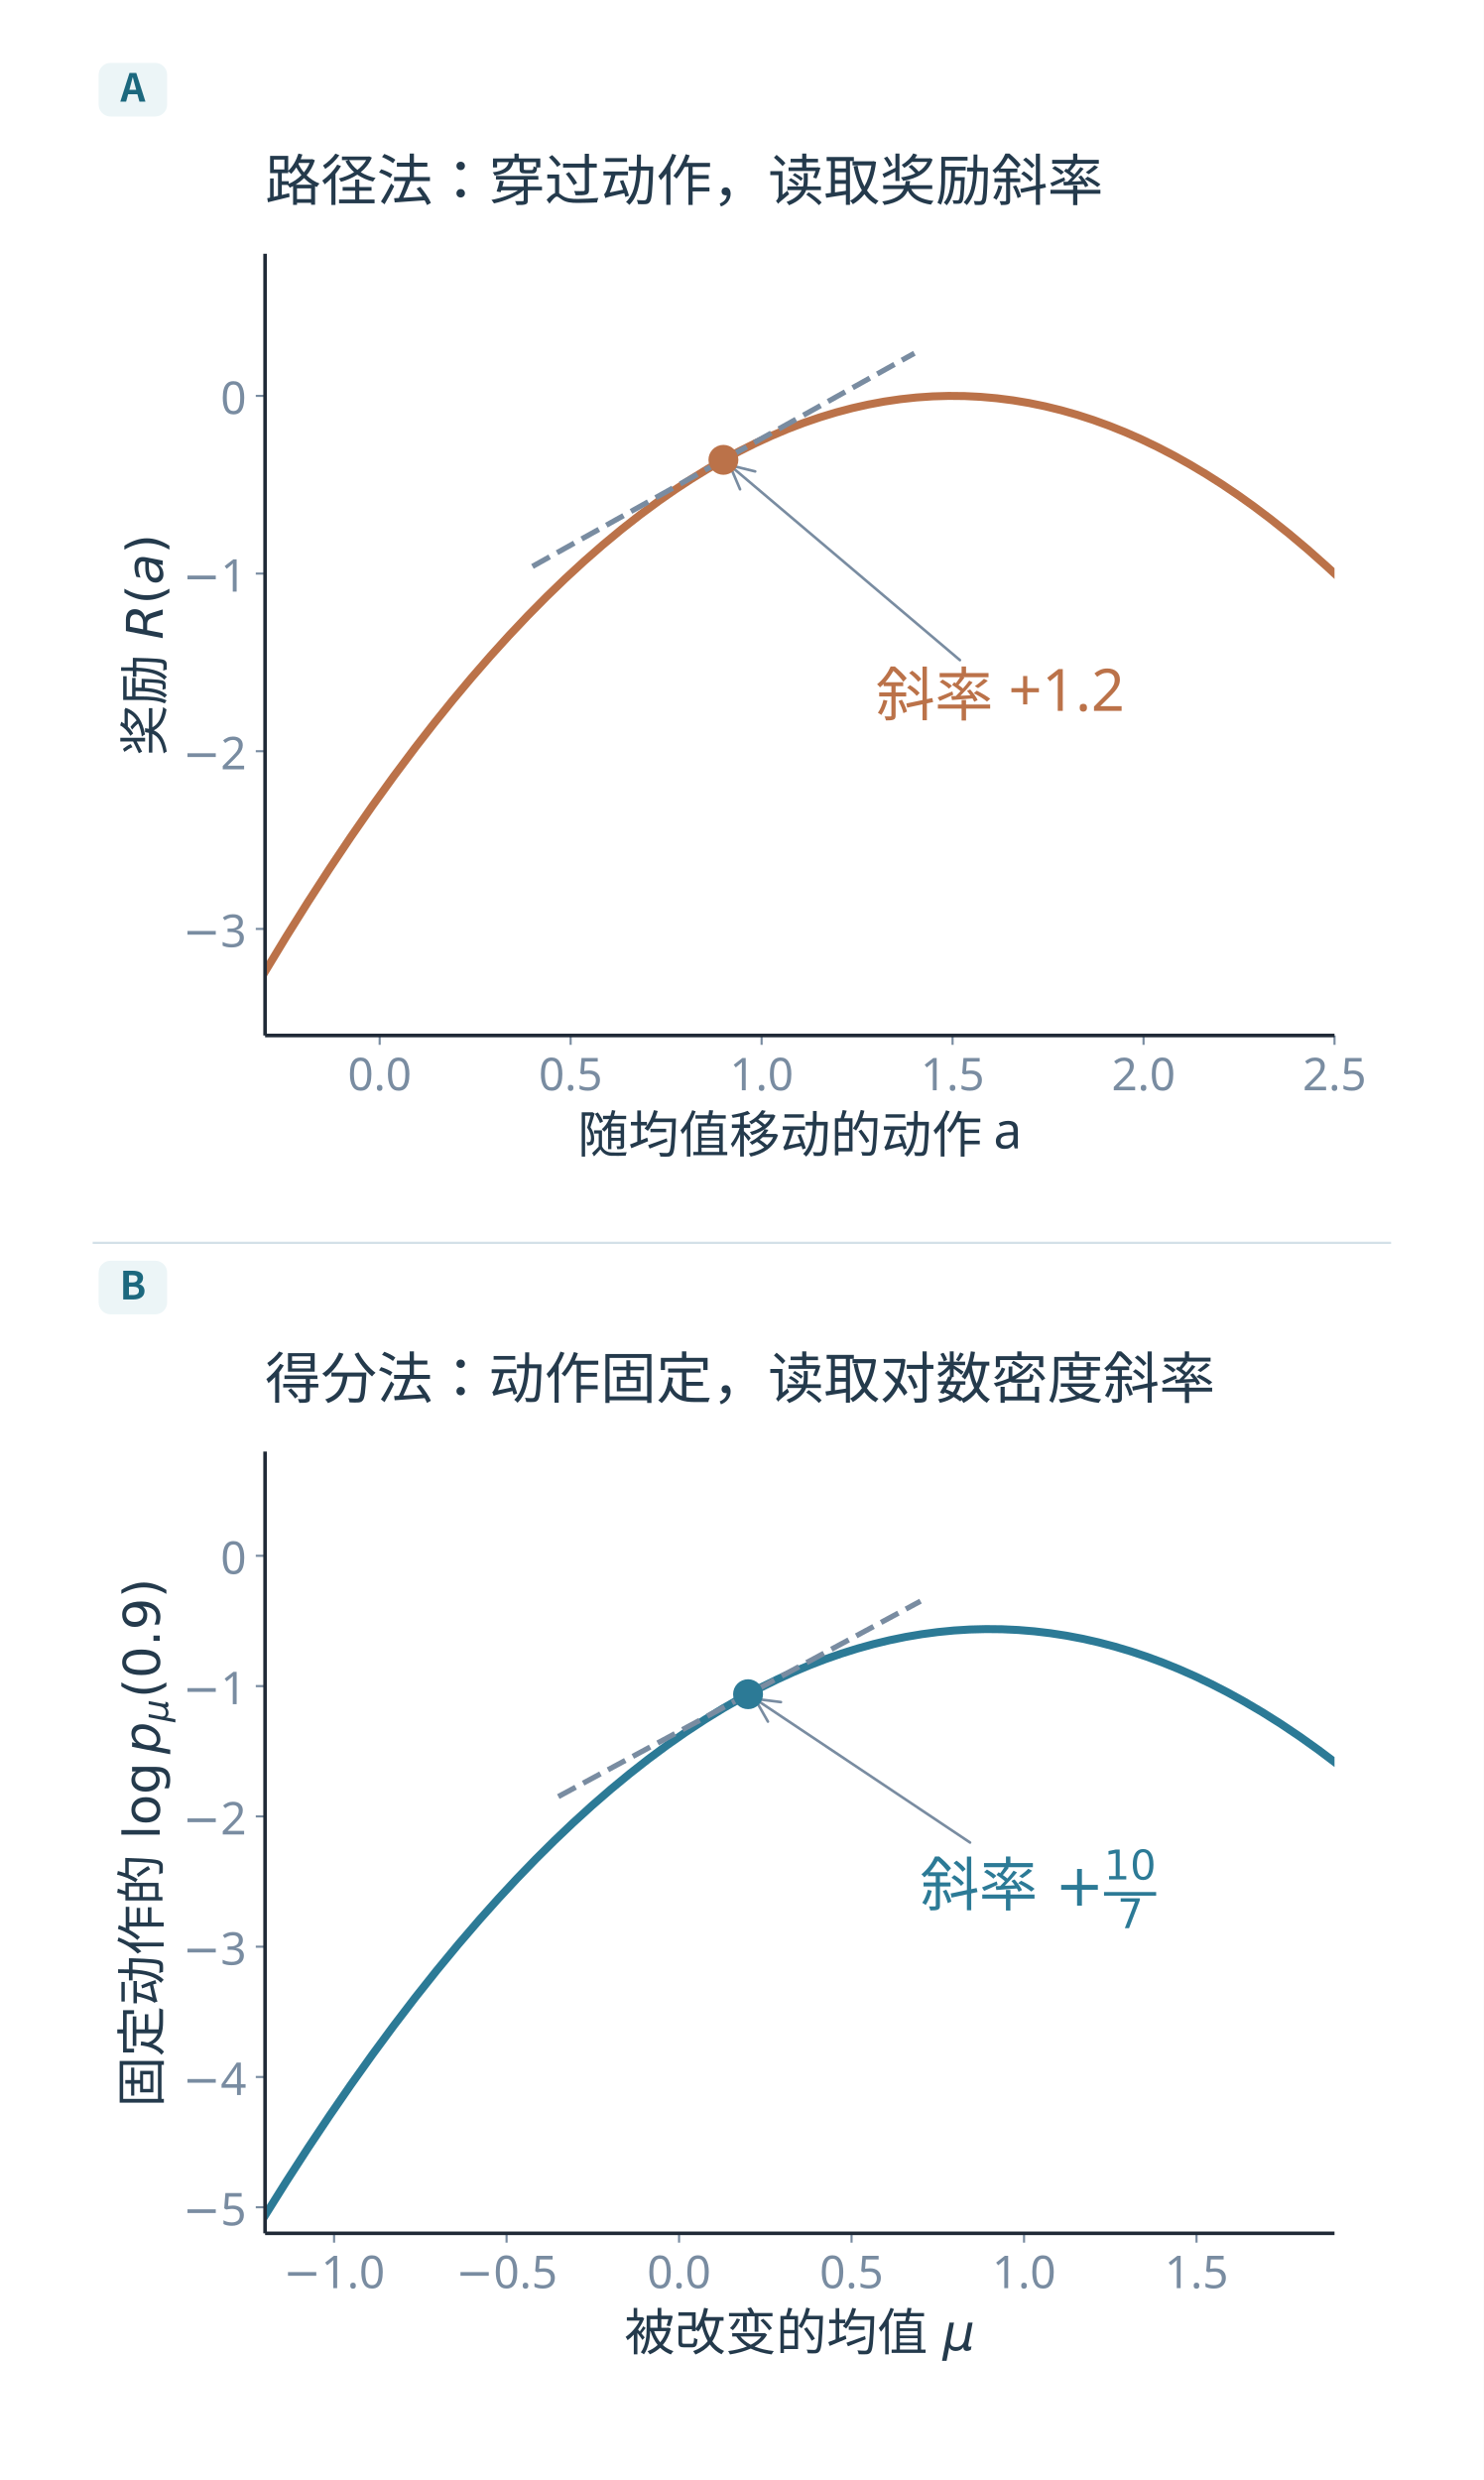
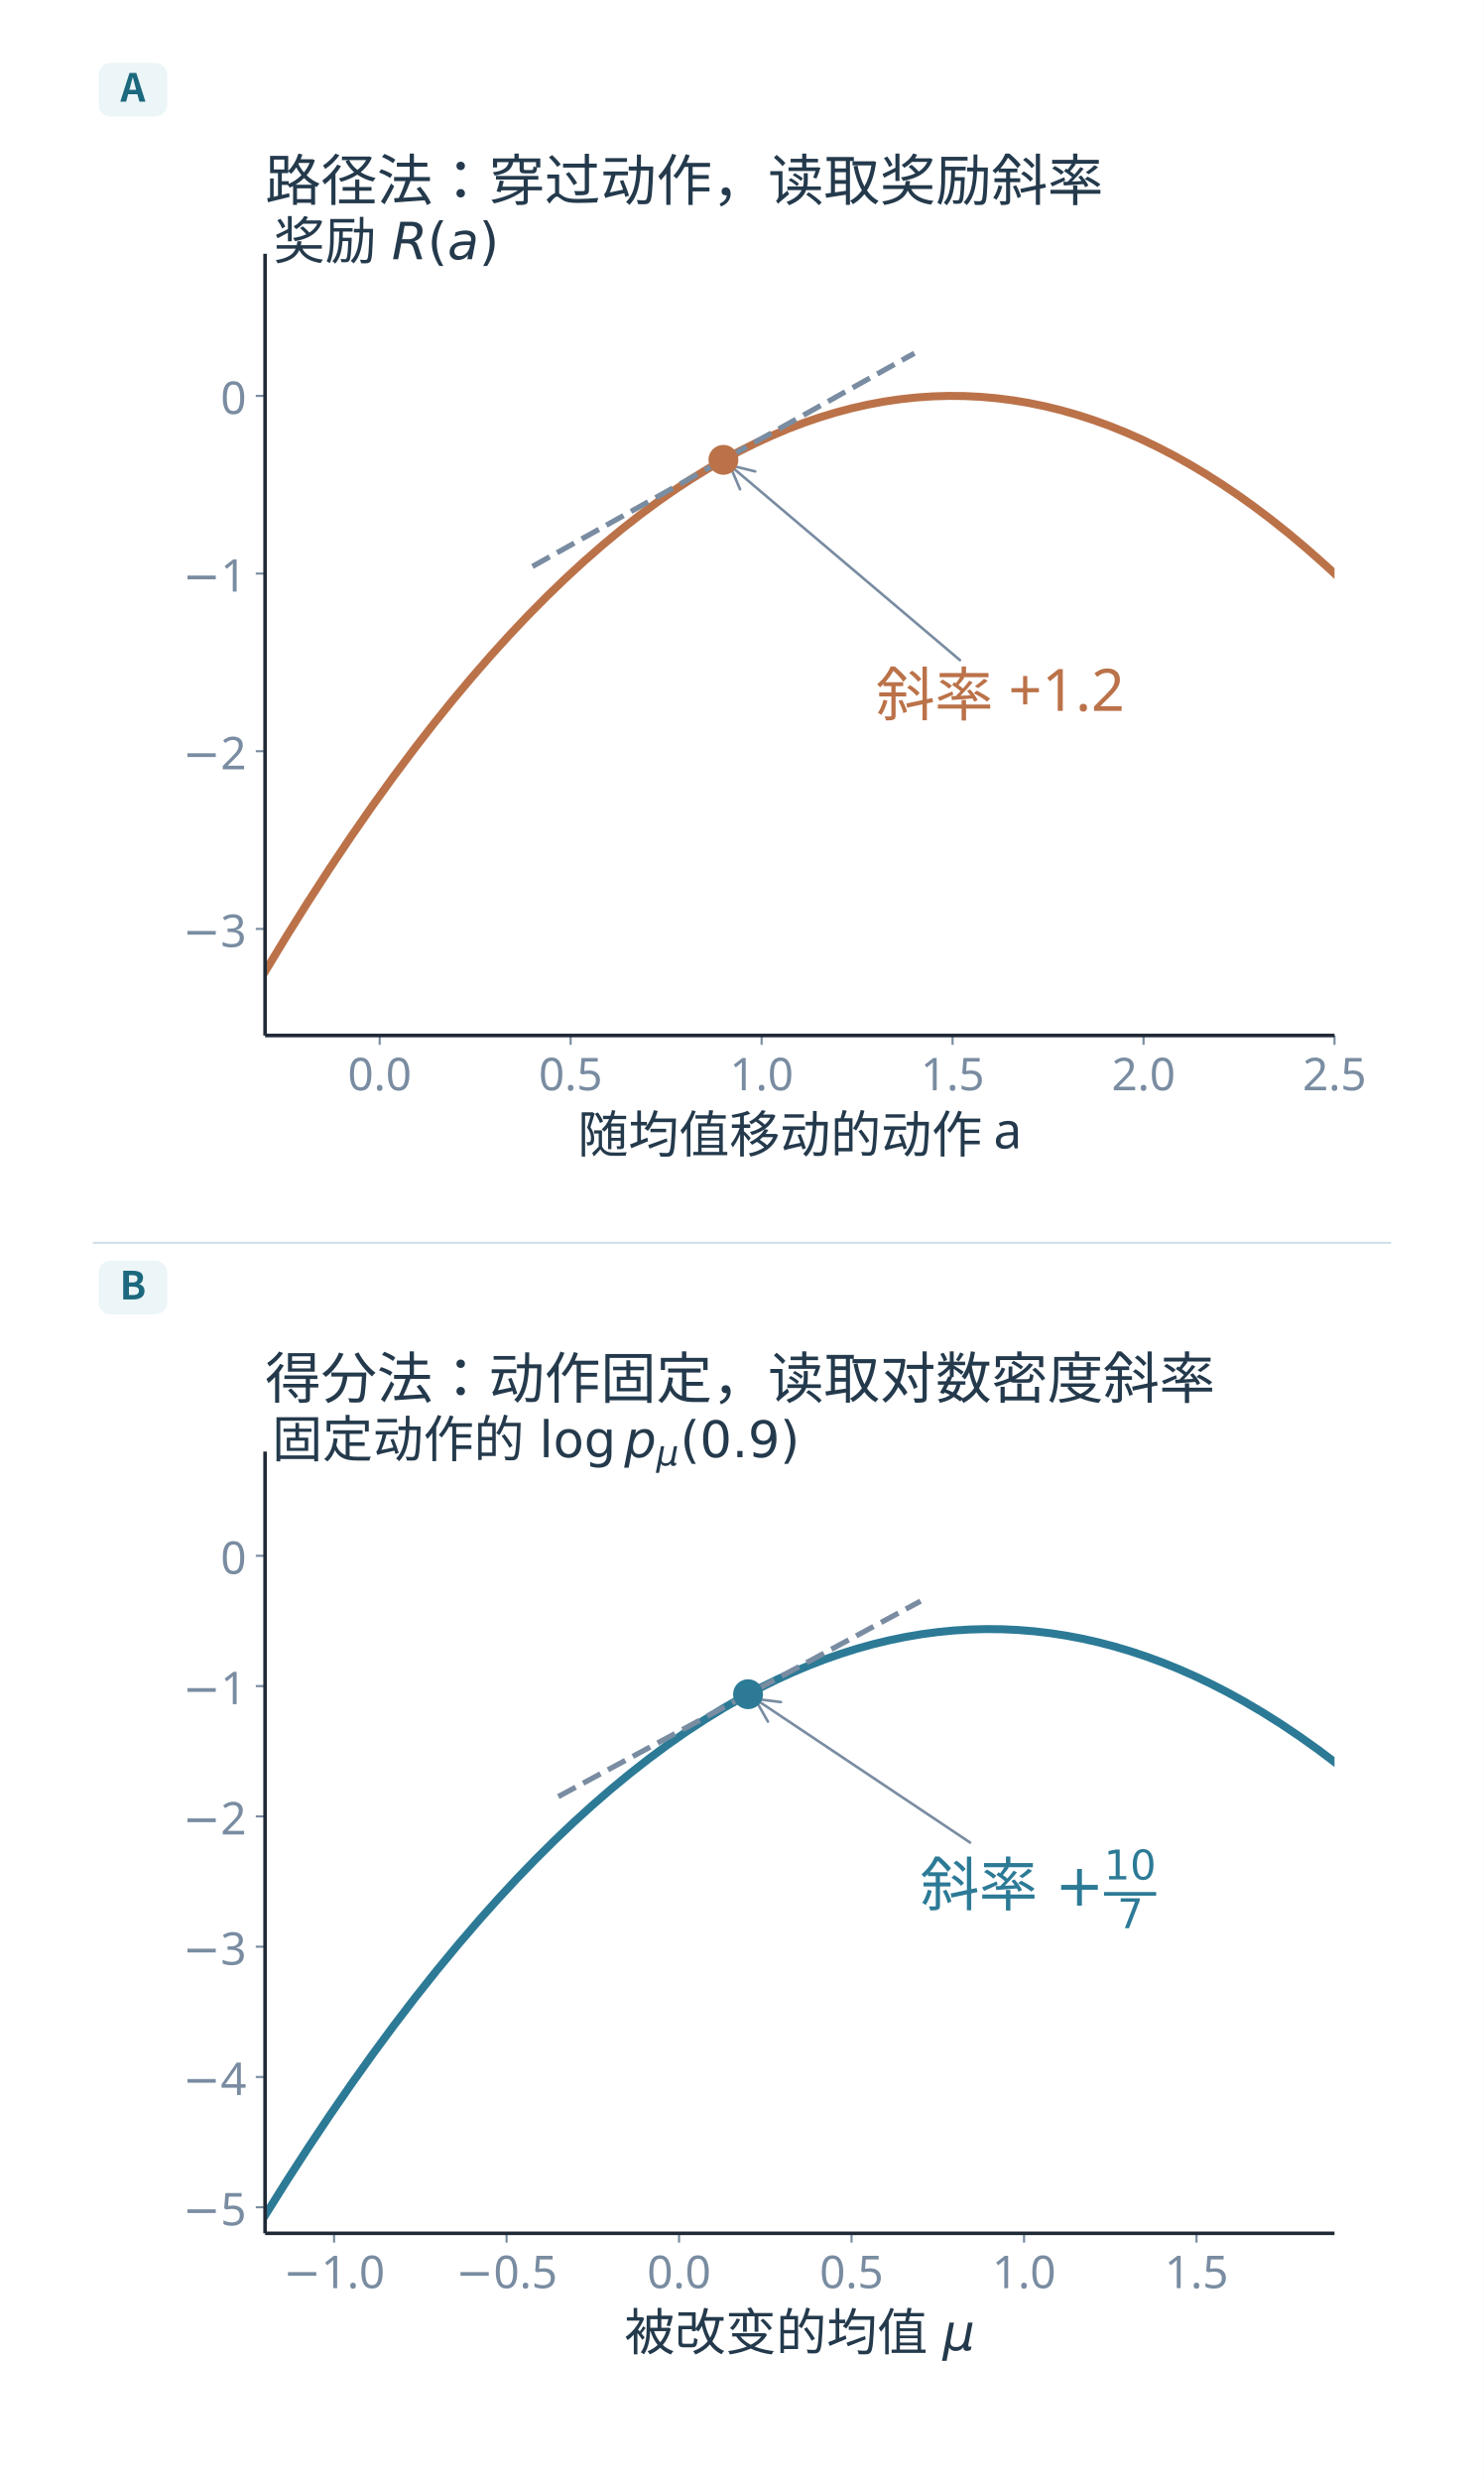
<svg xmlns="http://www.w3.org/2000/svg" xmlns:xlink="http://www.w3.org/1999/xlink" width="996.48" height="1665.48" viewBox="-18.24 110.76 996.48 1665.48" role="img" aria-labelledby="diagram-title">
  <defs>
    <style type="text/css">*{stroke-linejoin: round; stroke-linecap: butt}</style>
    <path id="ma365f937be" d="M 0 0  L 0 3.5  " style="stroke: #798ca1; stroke-width: 0.8" />
    <path id="m649244404c" d="M 0 0  L -3.5 0  " style="stroke: #798ca1; stroke-width: 0.8" />
    <path id="m470921358f" d="M 0 5.123  C 1.359 5.123 2.662 4.584 3.623 3.623  C 4.584 2.662 5.123 1.359 5.123 0  C 5.123 -1.359 4.584 -2.662 3.623 -3.623  C 2.662 -4.584 1.359 -5.123 0 -5.123  C -1.359 -5.123 -2.662 -4.584 -3.623 -3.623  C -4.584 -2.662 -5.123 -1.359 -5.123 0  C -5.123 1.359 -4.584 2.662 -3.623 3.623  C -2.662 4.584 -1.359 5.123 0 5.123  z " style="stroke: #bb7249" />
    <path id="mf07d645ed0" d="M 0 5.123  C 1.359 5.123 2.662 4.584 3.623 3.623  C 4.584 2.662 5.123 1.359 5.123 0  C 5.123 -1.359 4.584 -2.662 3.623 -3.623  C 2.662 -4.584 1.359 -5.123 0 -5.123  C -1.359 -5.123 -2.662 -4.584 -3.623 -3.623  C -4.584 -2.662 -5.123 -1.359 -5.123 0  C -5.123 1.359 -4.584 2.662 -3.623 3.623  C -2.662 4.584 -1.359 5.123 0 5.123  z " style="stroke: #2c7a96" />
    <clipPath id="p1cfe0a8d68">
      <rect x="75.6" y="69.12" width="401.868" height="293.76" />
    </clipPath>
    <clipPath id="p2227d43575">
      <rect x="585.972" y="69.12" width="401.868" height="293.76" />
    </clipPath>
  </defs>
  <rect id="edition-paper" x="-18.24" y="110.76" width="996.48" height="1665.48" fill="#ffffff" />
  <svg id="edition-view" x="0" y="129" width="960" height="1629" viewBox="0 129 960 1629" overflow="hidden">
    <rect x="0" y="0" width="960" height="1758" fill="#ffffff" />
    <g font-family="Microsoft YaHei, Noto Sans CJK SC, Arial, sans-serif">
      <rect x="48" y="153" width="46" height="36" rx="8" fill="#ecf5f7" />
      <text x="71" y="179" font-size="26" font-weight="700" fill="#1c687e" text-anchor="middle">A</text>
    </g>
    <g transform="translate(24.67899 157.6403) scale(1.78716)">
      <g id="axes_1">
        <g id="patch_2">
          <path d="M 75.6 362.88  L 477.468 362.88  L 477.468 69.12  L 75.6 69.12  z " style="fill: #ffffff" />
        </g>
        <g id="matplotlib.axis_1">
          <g id="xtick_1">
            <g id="line2d_1">
              <g>
                <use xlink:href="#ma365f937be" x="118.657" y="362.88" style="fill: #798ca1; stroke: #798ca1; stroke-width: 0.8" />
              </g>
            </g>
            <g id="text_1">
              <text style="font-size: 17px; font-family: 'Microsoft YaHei'; text-anchor: middle; fill: #798ca1" x="118.657" y="383.469" transform="rotate(-0 118.6573 383.4694)">0.0</text>
            </g>
          </g>
          <g id="xtick_2">
            <g id="line2d_2">
              <g>
                <use xlink:href="#ma365f937be" x="190.419" y="362.88" style="fill: #798ca1; stroke: #798ca1; stroke-width: 0.8" />
              </g>
            </g>
            <g id="text_2">
              <text style="font-size: 17px; font-family: 'Microsoft YaHei'; text-anchor: middle; fill: #798ca1" x="190.419" y="383.469" transform="rotate(-0 190.4194 383.4694)">0.5</text>
            </g>
          </g>
          <g id="xtick_3">
            <g id="line2d_3">
              <g>
                <use xlink:href="#ma365f937be" x="262.181" y="362.88" style="fill: #798ca1; stroke: #798ca1; stroke-width: 0.8" />
              </g>
            </g>
            <g id="text_3">
              <text style="font-size: 17px; font-family: 'Microsoft YaHei'; text-anchor: middle; fill: #798ca1" x="262.181" y="383.469" transform="rotate(-0 262.1815 383.4694)">1.0</text>
            </g>
          </g>
          <g id="xtick_4">
            <g id="line2d_4">
              <g>
                <use xlink:href="#ma365f937be" x="333.944" y="362.88" style="fill: #798ca1; stroke: #798ca1; stroke-width: 0.8" />
              </g>
            </g>
            <g id="text_4">
              <text style="font-size: 17px; font-family: 'Microsoft YaHei'; text-anchor: middle; fill: #798ca1" x="333.944" y="383.469" transform="rotate(-0 333.9436 383.4694)">1.5</text>
            </g>
          </g>
          <g id="xtick_5">
            <g id="line2d_5">
              <g>
                <use xlink:href="#ma365f937be" x="405.706" y="362.88" style="fill: #798ca1; stroke: #798ca1; stroke-width: 0.8" />
              </g>
            </g>
            <g id="text_5">
              <text style="font-size: 17px; font-family: 'Microsoft YaHei'; text-anchor: middle; fill: #798ca1" x="405.706" y="383.469" transform="rotate(-0 405.7057 383.4694)">2.0</text>
            </g>
          </g>
          <g id="xtick_6">
            <g id="line2d_6">
              <g>
                <use xlink:href="#ma365f937be" x="477.468" y="362.88" style="fill: #798ca1; stroke: #798ca1; stroke-width: 0.8" />
              </g>
            </g>
            <g id="text_6">
              <text style="font-size: 17px; font-family: 'Microsoft YaHei'; text-anchor: middle; fill: #798ca1" x="477.468" y="383.469" transform="rotate(-0 477.4678 383.4694)">2.5</text>
            </g>
          </g>
          <g id="text_7">
            <text style="font-size: 19px; font-family: 'Microsoft YaHei'; text-anchor: middle; fill: #243a4c" x="276.534" y="406.884" transform="rotate(-0 276.5339 406.8836)">随均值移动的动作 a</text>
          </g>
        </g>
        <g id="matplotlib.axis_2">
          <g id="ytick_1">
            <g id="line2d_7">
              <g>
                <use xlink:href="#m649244404c" x="75.6" y="322.822" style="fill: #798ca1; stroke: #798ca1; stroke-width: 0.8" />
              </g>
            </g>
            <g id="text_8">
              <text style="font-size: 17px; font-family: 'Microsoft YaHei'; text-anchor: end; fill: #798ca1" x="68.6" y="329.617" transform="rotate(-0 68.6 329.6165)">−3</text>
            </g>
          </g>
          <g id="ytick_2">
            <g id="line2d_8">
              <g>
                <use xlink:href="#m649244404c" x="75.6" y="256.058" style="fill: #798ca1; stroke: #798ca1; stroke-width: 0.8" />
              </g>
            </g>
            <g id="text_9">
              <text style="font-size: 17px; font-family: 'Microsoft YaHei'; text-anchor: end; fill: #798ca1" x="68.6" y="262.853" transform="rotate(-0 68.6 262.8529)">−2</text>
            </g>
          </g>
          <g id="ytick_3">
            <g id="line2d_9">
              <g>
                <use xlink:href="#m649244404c" x="75.6" y="189.295" style="fill: #798ca1; stroke: #798ca1; stroke-width: 0.8" />
              </g>
            </g>
            <g id="text_10">
              <text style="font-size: 17px; font-family: 'Microsoft YaHei'; text-anchor: end; fill: #798ca1" x="68.6" y="196.089" transform="rotate(-0 68.6 196.0892)">−1</text>
            </g>
          </g>
          <g id="ytick_4">
            <g id="line2d_10">
              <g>
                <use xlink:href="#m649244404c" x="75.6" y="122.531" style="fill: #798ca1; stroke: #798ca1; stroke-width: 0.8" />
              </g>
            </g>
            <g id="text_11">
              <text style="font-size: 17px; font-family: 'Microsoft YaHei'; text-anchor: end; fill: #798ca1" x="68.6" y="129.326" transform="rotate(-0 68.6 129.3256)">0</text>
            </g>
          </g>
          <g id="text_12">
-             <g style="fill: #243a4c" transform="translate(37.29859 257.705) rotate(-90)">
-               <text>
-                 <tspan x="0" y="-0.156" style="font-size: 19px; font-family: 'Microsoft YaHei'; fill: #243a4c">奖</tspan>
-                 <tspan x="19" y="-0.156" style="font-size: 19px; font-family: 'Microsoft YaHei'; fill: #243a4c">励</tspan>
-                 <tspan x="38" y="-0.156" style="font-size: 19px; font-family: 'Microsoft YaHei'; fill: #243a4c"> </tspan>
-                 <tspan x="43.622" y="-0.156" style="font-style: oblique; font-size: 19px; font-family: 'DejaVu Sans'; fill: #243a4c">R</tspan>
-                 <tspan x="64.236" y="-0.156" style="font-style: oblique; font-size: 19px; font-family: 'DejaVu Sans'; fill: #243a4c">a</tspan>
-                 <tspan x="56.824" y="-0.156" style="font-size: 19px; font-family: 'DejaVu Sans'; fill: #243a4c">(</tspan>
-                 <tspan x="75.879" y="-0.156" style="font-size: 19px; font-family: 'DejaVu Sans'; fill: #243a4c">)</tspan>
-               </text>
-             </g>
-           </g>
+      
+      </g>
        </g>
        <g id="line2d_11">
          <path d="M 75.6 338.845  L 83.658 325.562  L 91.715 312.7  L 99.773 300.259  L 107.83 288.239  L 115.888 276.639  L 123.945 265.461  L 132.003 254.703  L 139.053 245.635  L 146.103 236.889  L 153.153 228.466  L 160.204 220.365  L 167.254 212.586  L 174.304 205.129  L 181.355 197.994  L 188.405 191.182  L 195.455 184.692  L 202.506 178.524  L 209.556 172.678  L 216.606 167.154  L 223.657 161.953  L 229.7 157.751  L 235.743 153.786  L 241.786 150.058  L 247.829 146.566  L 253.872 143.311  L 259.915 140.293  L 265.958 137.511  L 272.002 134.966  L 278.045 132.658  L 284.088 130.587  L 290.131 128.752  L 296.174 127.154  L 302.217 125.793  L 308.26 124.669  L 314.303 123.781  L 320.347 123.13  L 326.39 122.716  L 332.433 122.538  L 338.476 122.597  L 344.519 122.893  L 350.562 123.426  L 356.605 124.195  L 362.648 125.201  L 368.692 126.444  L 374.735 127.924  L 380.778 129.64  L 386.821 131.593  L 392.864 133.783  L 398.907 136.209  L 404.95 138.872  L 410.993 141.772  L 417.037 144.909  L 423.08 148.282  L 429.123 151.892  L 435.166 155.739  L 441.209 159.822  L 447.252 164.143  L 453.295 168.7  L 460.346 174.315  L 467.396 180.253  L 474.446 186.513  L 477.468 189.295  L 477.468 189.295  " clip-path="url(#p1cfe0a8d68)" style="fill: none; stroke: #bb7249; stroke-width: 3; stroke-linecap: square" />
        </g>
        <g id="line2d_12">
          <path d="M 176.067 186.624  L 178.5 185.266  L 180.932 183.908  L 183.365 182.55  L 185.797 181.192  L 188.23 179.834  L 190.663 178.477  L 193.095 177.119  L 195.528 175.761  L 197.96 174.403  L 200.393 173.045  L 202.826 171.687  L 205.258 170.329  L 207.691 168.971  L 210.124 167.613  L 212.556 166.255  L 214.989 164.898  L 217.421 163.54  L 219.854 162.182  L 222.287 160.824  L 224.719 159.466  L 227.152 158.108  L 229.584 156.75  L 232.017 155.392  L 234.45 154.034  L 236.882 152.676  L 239.315 151.318  L 241.748 149.961  L 244.18 148.603  L 246.613 147.245  L 249.045 145.887  L 251.478 144.529  L 253.911 143.171  L 256.343 141.813  L 258.776 140.455  L 261.208 139.097  L 263.641 137.739  L 266.074 136.382  L 268.506 135.024  L 270.939 133.666  L 273.372 132.308  L 275.804 130.95  L 278.237 129.592  L 280.669 128.234  L 283.102 126.876  L 285.535 125.518  L 287.967 124.16  L 290.4 122.802  L 292.832 121.445  L 295.265 120.087  L 297.698 118.729  L 300.13 117.371  L 302.563 116.013  L 304.996 114.655  L 307.428 113.297  L 309.861 111.939  L 312.293 110.581  L 314.726 109.223  L 317.159 107.866  L 319.591 106.508  " clip-path="url(#p1cfe0a8d68)" style="fill: none; stroke-dasharray: 7.4,3.2; stroke-dashoffset: 0; stroke: #798ca1; stroke-width: 2" />
        </g>
        <g id="patch_3">
          <line x1="75.6" y1="362.88" x2="75.6" y2="69.12" stroke="#202a37" stroke-width="1.358" />
        </g>
        <g id="patch_4">
          <line x1="75.6" y1="362.88" x2="477.468" y2="362.88" stroke="#202a37" stroke-width="1.358" />
        </g>
        <g id="patch_5">
          <path d="M 336.702 221.827  Q 293.029 184.843 250.209 148.581  " style="fill: none; stroke: #798ca1; stroke-linecap: round" />
          <path d="M 254.081 157.626  L 250.209 148.581  L 259.768 150.911  " style="fill: none; stroke: #798ca1; stroke-linecap: round" />
        </g>
        <g id="text_13">
          <text style="font-size: 22px; font-family: 'Microsoft YaHei'; text-anchor: start; fill: #bb7249" x="305.239" y="242.705" transform="rotate(-0 305.2388 242.7055)">斜率 +1.2</text>
        </g>
        <g id="text_14">
          <text style="font-size: 21px; font-family: 'Microsoft YaHei'; text-anchor: start; fill: #243a4c" x="75.6" y="49.12" transform="rotate(-0 75.6 49.12)">路径法：穿过动作，读取奖励斜率</text>
        </g>
        <g id="PathCollection_1">
          <g clip-path="url(#p1cfe0a8d68)">
            <use xlink:href="#m470921358f" x="247.829" y="146.566" style="fill: #bb7249; stroke: #bb7249" />
          </g>
        </g>
      </g>
    </g>
    <path d="M44 945.418 H916" stroke="#d3e0e8" stroke-width="1.5" />
    <g font-family="Microsoft YaHei, Noto Sans CJK SC, Arial, sans-serif">
      <rect x="48" y="957.42" width="46" height="36" rx="8" fill="#ecf5f7" />
      <text x="71" y="983.42" font-size="26" font-weight="700" fill="#1c687e" text-anchor="middle">B</text>
    </g>
    <g transform="translate(-887.4378 962.0584) scale(1.78716)">
      <g id="axes_2">
        <g id="patch_6">
          <path d="M 585.972 362.88  L 987.84 362.88  L 987.84 69.12  L 585.972 69.12  z " style="fill: #ffffff" />
        </g>
        <g id="matplotlib.axis_3">
          <g id="xtick_7">
            <g id="line2d_13">
              <g>
                <use xlink:href="#ma365f937be" x="611.899" y="362.88" style="fill: #798ca1; stroke: #798ca1; stroke-width: 0.8" />
              </g>
            </g>
            <g id="text_15">
              <text style="font-size: 17px; font-family: 'Microsoft YaHei'; text-anchor: middle; fill: #798ca1" x="611.899" y="383.469" transform="rotate(-0 611.8991 383.4694)">−1.0</text>
            </g>
          </g>
          <g id="xtick_8">
            <g id="line2d_14">
              <g>
                <use xlink:href="#ma365f937be" x="676.717" y="362.88" style="fill: #798ca1; stroke: #798ca1; stroke-width: 0.8" />
              </g>
            </g>
            <g id="text_16">
              <text style="font-size: 17px; font-family: 'Microsoft YaHei'; text-anchor: middle; fill: #798ca1" x="676.717" y="383.469" transform="rotate(-0 676.7165 383.4694)">−0.5</text>
            </g>
          </g>
          <g id="xtick_9">
            <g id="line2d_15">
              <g>
                <use xlink:href="#ma365f937be" x="741.534" y="362.88" style="fill: #798ca1; stroke: #798ca1; stroke-width: 0.8" />
              </g>
            </g>
            <g id="text_17">
              <text style="font-size: 17px; font-family: 'Microsoft YaHei'; text-anchor: middle; fill: #798ca1" x="741.534" y="383.469" transform="rotate(-0 741.5339 383.4694)">0.0</text>
            </g>
          </g>
          <g id="xtick_10">
            <g id="line2d_16">
              <g>
                <use xlink:href="#ma365f937be" x="806.351" y="362.88" style="fill: #798ca1; stroke: #798ca1; stroke-width: 0.8" />
              </g>
            </g>
            <g id="text_18">
              <text style="font-size: 17px; font-family: 'Microsoft YaHei'; text-anchor: middle; fill: #798ca1" x="806.351" y="383.469" transform="rotate(-0 806.3513 383.4694)">0.5</text>
            </g>
          </g>
          <g id="xtick_11">
            <g id="line2d_17">
              <g>
                <use xlink:href="#ma365f937be" x="871.169" y="362.88" style="fill: #798ca1; stroke: #798ca1; stroke-width: 0.8" />
              </g>
            </g>
            <g id="text_19">
              <text style="font-size: 17px; font-family: 'Microsoft YaHei'; text-anchor: middle; fill: #798ca1" x="871.169" y="383.469" transform="rotate(-0 871.1687 383.4694)">1.0</text>
            </g>
          </g>
          <g id="xtick_12">
            <g id="line2d_18">
              <g>
                <use xlink:href="#ma365f937be" x="935.986" y="362.88" style="fill: #798ca1; stroke: #798ca1; stroke-width: 0.8" />
              </g>
            </g>
            <g id="text_20">
              <text style="font-size: 17px; font-family: 'Microsoft YaHei'; text-anchor: middle; fill: #798ca1" x="935.986" y="383.469" transform="rotate(-0 935.9861 383.4694)">1.5</text>
            </g>
          </g>
          <g id="text_21">
            <g style="fill: #243a4c" transform="translate(720.9761 406.9222)">
              <text>
                <tspan x="0" y="-0.094" style="font-size: 19px; font-family: 'Microsoft YaHei'; fill: #243a4c">被</tspan>
                <tspan x="19" y="-0.094" style="font-size: 19px; font-family: 'Microsoft YaHei'; fill: #243a4c">改</tspan>
                <tspan x="38" y="-0.094" style="font-size: 19px; font-family: 'Microsoft YaHei'; fill: #243a4c">变</tspan>
                <tspan x="57" y="-0.094" style="font-size: 19px; font-family: 'Microsoft YaHei'; fill: #243a4c">的</tspan>
                <tspan x="76" y="-0.094" style="font-size: 19px; font-family: 'Microsoft YaHei'; fill: #243a4c">均</tspan>
                <tspan x="95" y="-0.094" style="font-size: 19px; font-family: 'Microsoft YaHei'; fill: #243a4c">值</tspan>
                <tspan x="114" y="-0.094" style="font-size: 19px; font-family: 'Microsoft YaHei'; fill: #243a4c"> </tspan>
                <tspan x="119.622" y="-0.094" style="font-style: oblique; font-size: 19px; font-family: 'DejaVu Sans'; fill: #243a4c">μ</tspan>
              </text>
            </g>
          </g>
        </g>
        <g id="matplotlib.axis_4">
          <g id="ytick_5">
            <g id="line2d_19">
              <g>
                <use xlink:href="#m649244404c" x="585.972" y="353.088" style="fill: #798ca1; stroke: #798ca1; stroke-width: 0.8" />
              </g>
            </g>
            <g id="text_22">
              <text style="font-size: 17px; font-family: 'Microsoft YaHei'; text-anchor: end; fill: #798ca1" x="578.972" y="359.883" transform="rotate(-0 578.9722 359.8827)">−5</text>
            </g>
          </g>
          <g id="ytick_6">
            <g id="line2d_20">
              <g>
                <use xlink:href="#m649244404c" x="585.972" y="304.128" style="fill: #798ca1; stroke: #798ca1; stroke-width: 0.8" />
              </g>
            </g>
            <g id="text_23">
              <text style="font-size: 17px; font-family: 'Microsoft YaHei'; text-anchor: end; fill: #798ca1" x="578.972" y="310.923" transform="rotate(-0 578.9722 310.9227)">−4</text>
            </g>
          </g>
          <g id="ytick_7">
            <g id="line2d_21">
              <g>
                <use xlink:href="#m649244404c" x="585.972" y="255.168" style="fill: #798ca1; stroke: #798ca1; stroke-width: 0.8" />
              </g>
            </g>
            <g id="text_24">
              <text style="font-size: 17px; font-family: 'Microsoft YaHei'; text-anchor: end; fill: #798ca1" x="578.972" y="261.963" transform="rotate(-0 578.9722 261.9627)">−3</text>
            </g>
          </g>
          <g id="ytick_8">
            <g id="line2d_22">
              <g>
                <use xlink:href="#m649244404c" x="585.972" y="206.208" style="fill: #798ca1; stroke: #798ca1; stroke-width: 0.8" />
              </g>
            </g>
            <g id="text_25">
              <text style="font-size: 17px; font-family: 'Microsoft YaHei'; text-anchor: end; fill: #798ca1" x="578.972" y="213.003" transform="rotate(-0 578.9722 213.0027)">−2</text>
            </g>
          </g>
          <g id="ytick_9">
            <g id="line2d_23">
              <g>
                <use xlink:href="#m649244404c" x="585.972" y="157.248" style="fill: #798ca1; stroke: #798ca1; stroke-width: 0.8" />
              </g>
            </g>
            <g id="text_26">
              <text style="font-size: 17px; font-family: 'Microsoft YaHei'; text-anchor: end; fill: #798ca1" x="578.972" y="164.043" transform="rotate(-0 578.9722 164.0427)">−1</text>
            </g>
          </g>
          <g id="ytick_10">
            <g id="line2d_24">
              <g>
                <use xlink:href="#m649244404c" x="585.972" y="108.288" style="fill: #798ca1; stroke: #798ca1; stroke-width: 0.8" />
              </g>
            </g>
            <g id="text_27">
              <text style="font-size: 17px; font-family: 'Microsoft YaHei'; text-anchor: end; fill: #798ca1" x="578.972" y="115.083" transform="rotate(-0 578.9722 115.0827)">0</text>
            </g>
          </g>
          <g id="text_28">
-             <g style="fill: #243a4c" transform="translate(546.504 315.465) rotate(-90)">
-               <text>
-                 <tspan x="0" y="-0.125" style="font-size: 19px; font-family: 'Microsoft YaHei'; fill: #243a4c">固</tspan>
-                 <tspan x="19" y="-0.125" style="font-size: 19px; font-family: 'Microsoft YaHei'; fill: #243a4c">定</tspan>
-                 <tspan x="38" y="-0.125" style="font-size: 19px; font-family: 'Microsoft YaHei'; fill: #243a4c">动</tspan>
-                 <tspan x="57" y="-0.125" style="font-size: 19px; font-family: 'Microsoft YaHei'; fill: #243a4c">作</tspan>
-                 <tspan x="76" y="-0.125" style="font-size: 19px; font-family: 'Microsoft YaHei'; fill: #243a4c">的</tspan>
-                 <tspan x="95" y="-0.125" style="font-size: 19px; font-family: 'Microsoft YaHei'; fill: #243a4c"> </tspan>
-                 <tspan x="100.622" y="-0.125" style="font-size: 19px; font-family: 'DejaVu Sans'; fill: #243a4c">l</tspan>
-                 <tspan x="105.901" y="-0.125" style="font-size: 19px; font-family: 'DejaVu Sans'; fill: #243a4c">o</tspan>
-                 <tspan x="117.525" y="-0.125" style="font-size: 19px; font-family: 'DejaVu Sans'; fill: #243a4c">g</tspan>
-                 <tspan x="153.713" y="-0.125" style="font-size: 19px; font-family: 'DejaVu Sans'; fill: #243a4c">(</tspan>
-                 <tspan x="161.125" y="-0.125" style="font-size: 19px; font-family: 'DejaVu Sans'; fill: #243a4c">0</tspan>
-                 <tspan x="173.214" y="-0.125" style="font-size: 19px; font-family: 'DejaVu Sans'; fill: #243a4c">.</tspan>
-                 <tspan x="179.253" y="-0.125" style="font-size: 19px; font-family: 'DejaVu Sans'; fill: #243a4c">9</tspan>
-                 <tspan x="191.342" y="-0.125" style="font-size: 19px; font-family: 'DejaVu Sans'; fill: #243a4c">)</tspan>
-                 <tspan x="132.671" y="-0.125" style="font-style: oblique; font-size: 19px; font-family: 'DejaVu Sans'; fill: #243a4c">p</tspan>
-                 <tspan x="144.731" y="2.992" style="font-style: oblique; font-size: 13.3px; font-family: 'DejaVu Sans'; fill: #243a4c">μ</tspan>
-               </text>
-             </g>
-           </g>
+      
+      </g>
        </g>
        <g id="line2d_25">
          <path d="M 585.972 356.136  L 594.03 343.287  L 602.087 330.825  L 610.145 318.748  L 618.202 307.057  L 626.26 295.752  L 634.317 284.833  L 642.375 274.3  L 650.432 264.153  L 658.49 254.392  L 666.547 245.017  L 673.597 237.131  L 680.648 229.54  L 687.698 222.245  L 694.748 215.245  L 701.799 208.541  L 708.849 202.132  L 715.899 196.019  L 722.95 190.202  L 730 184.68  L 737.05 179.453  L 744.101 174.522  L 751.151 169.887  L 758.201 165.547  L 765.252 161.503  L 772.302 157.754  L 778.345 154.776  L 784.388 152.015  L 790.431 149.472  L 796.474 147.145  L 802.517 145.036  L 808.561 143.143  L 814.604 141.468  L 820.647 140.01  L 826.69 138.769  L 832.733 137.745  L 838.776 136.939  L 844.819 136.349  L 850.862 135.977  L 856.906 135.821  L 862.949 135.883  L 868.992 136.162  L 875.035 136.658  L 881.078 137.372  L 887.121 138.302  L 893.164 139.45  L 899.207 140.814  L 905.251 142.396  L 911.294 144.195  L 917.337 146.211  L 923.38 148.444  L 929.423 150.895  L 935.466 153.562  L 941.509 156.447  L 947.552 159.548  L 953.596 162.867  L 960.646 167.014  L 967.696 171.456  L 974.747 176.193  L 981.797 181.226  L 987.84 185.776  L 987.84 185.776  " clip-path="url(#p2227d43575)" style="fill: none; stroke: #2c7a96; stroke-width: 3; stroke-linecap: square" />
        </g>
        <g id="line2d_26">
          <path d="M 696.162 198.765  L 697.885 197.835  L 699.608 196.906  L 701.331 195.976  L 703.054 195.047  L 704.777 194.117  L 706.5 193.187  L 708.223 192.258  L 709.946 191.328  L 711.669 190.398  L 713.392 189.469  L 715.115 188.539  L 716.838 187.61  L 718.561 186.68  L 720.284 185.75  L 722.007 184.821  L 723.73 183.891  L 725.453 182.961  L 727.176 182.032  L 728.899 181.102  L 730.622 180.173  L 732.345 179.243  L 734.068 178.313  L 735.791 177.384  L 737.514 176.454  L 739.237 175.524  L 740.96 174.595  L 742.683 173.665  L 744.406 172.736  L 746.129 171.806  L 747.852 170.876  L 749.575 169.947  L 751.298 169.017  L 753.021 168.088  L 754.744 167.158  L 756.467 166.228  L 758.19 165.299  L 759.913 164.369  L 761.635 163.439  L 763.358 162.51  L 765.081 161.58  L 766.804 160.651  L 768.527 159.721  L 770.25 158.791  L 771.973 157.862  L 773.696 156.932  L 775.419 156.002  L 777.142 155.073  L 778.865 154.143  L 780.588 153.214  L 782.311 152.284  L 784.034 151.354  L 785.757 150.425  L 787.48 149.495  L 789.203 148.566  L 790.926 147.636  L 792.649 146.706  L 794.372 145.777  L 796.095 144.847  L 797.818 143.917  L 799.541 142.988  L 801.264 142.058  L 802.987 141.129  L 804.71 140.199  L 806.433 139.269  L 808.156 138.34  L 809.879 137.41  L 811.602 136.48  L 813.325 135.551  L 815.048 134.621  L 816.771 133.692  L 818.494 132.762  L 820.217 131.832  L 821.94 130.903  L 823.663 129.973  L 825.386 129.043  L 827.109 128.114  L 828.832 127.184  L 830.555 126.255  L 832.278 125.325  " clip-path="url(#p2227d43575)" style="fill: none; stroke-dasharray: 7.4,3.2; stroke-dashoffset: 0; stroke: #798ca1; stroke-width: 2" />
        </g>
        <g id="patch_7">
          <line x1="585.972" y1="362.88" x2="585.972" y2="69.12" stroke="#202a37" stroke-width="1.358" />
        </g>
        <g id="patch_8">
          <line x1="585.972" y1="362.88" x2="987.84" y2="362.88" stroke="#202a37" stroke-width="1.358" />
        </g>
        <g id="patch_9">
          <path d="M 850.875 216.026  Q 809.999 188.716 770.053 162.028  " style="fill: none; stroke: #798ca1; stroke-linecap: round" />
          <path d="M 774.926 170.575  L 770.053 162.028  L 779.814 163.258  " style="fill: none; stroke: #798ca1; stroke-linecap: round" />
        </g>
        <g id="text_29">
          <g style="fill: #2c7a96" transform="translate(832.2783 240.48)">
            <text>
              <tspan x="0" y="-0.719" style="font-size: 22px; font-family: 'Microsoft YaHei'; fill: #2c7a96">斜</tspan>
              <tspan x="22" y="-0.719" style="font-size: 22px; font-family: 'Microsoft YaHei'; fill: #2c7a96">率</tspan>
              <tspan x="44" y="-0.719" style="font-size: 22px; font-family: 'Microsoft YaHei'; fill: #2c7a96"> </tspan>
              <tspan x="50.51" y="-0.719" style="font-size: 22px; font-family: 'DejaVu Sans'; fill: #2c7a96">+</tspan>
              <tspan x="68.943" y="-10.57" style="font-size: 15.4px; font-family: 'DejaVu Sans'; fill: #2c7a96">1</tspan>
              <tspan x="73.943" y="7.745" style="font-size: 15.4px; font-family: 'DejaVu Sans'; fill: #2c7a96">7</tspan>
              <tspan x="78.741" y="-10.57" style="font-size: 15.4px; font-family: 'DejaVu Sans'; fill: #2c7a96">0</tspan>
            </text>
            <rect x="68.943" y="-5.852" width="19.596" height="1.375" />
          </g>
        </g>
        <g id="text_30">
          <text style="font-size: 21px; font-family: 'Microsoft YaHei'; text-anchor: start; fill: #243a4c" x="585.972" y="49.12" transform="rotate(-0 585.9722 49.12)">得分法：动作固定，读取对数密度斜率</text>
        </g>
        <g id="PathCollection_2">
          <g clip-path="url(#p2227d43575)">
            <use xlink:href="#mf07d645ed0" x="767.461" y="160.296" style="fill: #2c7a96; stroke: #2c7a96" />
          </g>
        </g>
      </g>
    </g>
  </svg>
+   <g transform="translate(165.486 285.144) scale(1.818182)">
+     <g style="fill: #243a4c">
+       <text>
+         <tspan x="0" y="-0.156" style="font-size: 19px; font-family: 'Microsoft YaHei'; fill: #243a4c">奖</tspan>
+         <tspan x="19" y="-0.156" style="font-size: 19px; font-family: 'Microsoft YaHei'; fill: #243a4c">励</tspan>
+         <tspan x="38" y="-0.156" style="font-size: 19px; font-family: 'Microsoft YaHei'; fill: #243a4c"> </tspan>
+         <tspan x="43.622" y="-0.156" style="font-style: oblique; font-size: 19px; font-family: 'DejaVu Sans'; fill: #243a4c">R</tspan>
+         <tspan x="64.236" y="-0.156" style="font-style: oblique; font-size: 19px; font-family: 'DejaVu Sans'; fill: #243a4c">a</tspan>
+         <tspan x="56.824" y="-0.156" style="font-size: 19px; font-family: 'DejaVu Sans'; fill: #243a4c">(</tspan>
+         <tspan x="75.879" y="-0.156" style="font-size: 19px; font-family: 'DejaVu Sans'; fill: #243a4c">)</tspan>
+       </text>
+     </g>
+   </g>
+   <g transform="translate(164.448 1089.594) scale(1.783069)">
+     <g style="fill: #243a4c">
+       <text>
+         <tspan x="0" y="-0.125" style="font-size: 19px; font-family: 'Microsoft YaHei'; fill: #243a4c">固</tspan>
+         <tspan x="19" y="-0.125" style="font-size: 19px; font-family: 'Microsoft YaHei'; fill: #243a4c">定</tspan>
+         <tspan x="38" y="-0.125" style="font-size: 19px; font-family: 'Microsoft YaHei'; fill: #243a4c">动</tspan>
+         <tspan x="57" y="-0.125" style="font-size: 19px; font-family: 'Microsoft YaHei'; fill: #243a4c">作</tspan>
+         <tspan x="76" y="-0.125" style="font-size: 19px; font-family: 'Microsoft YaHei'; fill: #243a4c">的</tspan>
+         <tspan x="95" y="-0.125" style="font-size: 19px; font-family: 'Microsoft YaHei'; fill: #243a4c"> </tspan>
+         <tspan x="100.622" y="-0.125" style="font-size: 19px; font-family: 'DejaVu Sans'; fill: #243a4c">l</tspan>
+         <tspan x="105.901" y="-0.125" style="font-size: 19px; font-family: 'DejaVu Sans'; fill: #243a4c">o</tspan>
+         <tspan x="117.525" y="-0.125" style="font-size: 19px; font-family: 'DejaVu Sans'; fill: #243a4c">g</tspan>
+         <tspan x="153.713" y="-0.125" style="font-size: 19px; font-family: 'DejaVu Sans'; fill: #243a4c">(</tspan>
+         <tspan x="161.125" y="-0.125" style="font-size: 19px; font-family: 'DejaVu Sans'; fill: #243a4c">0</tspan>
+         <tspan x="173.214" y="-0.125" style="font-size: 19px; font-family: 'DejaVu Sans'; fill: #243a4c">.</tspan>
+         <tspan x="179.253" y="-0.125" style="font-size: 19px; font-family: 'DejaVu Sans'; fill: #243a4c">9</tspan>
+         <tspan x="191.342" y="-0.125" style="font-size: 19px; font-family: 'DejaVu Sans'; fill: #243a4c">)</tspan>
+         <tspan x="132.671" y="-0.125" style="font-style: oblique; font-size: 19px; font-family: 'DejaVu Sans'; fill: #243a4c">p</tspan>
+         <tspan x="144.731" y="2.992" style="font-style: oblique; font-size: 13.3px; font-family: 'DejaVu Sans'; fill: #243a4c">μ</tspan>
+       </text>
+     </g>
+   </g>
</svg>
